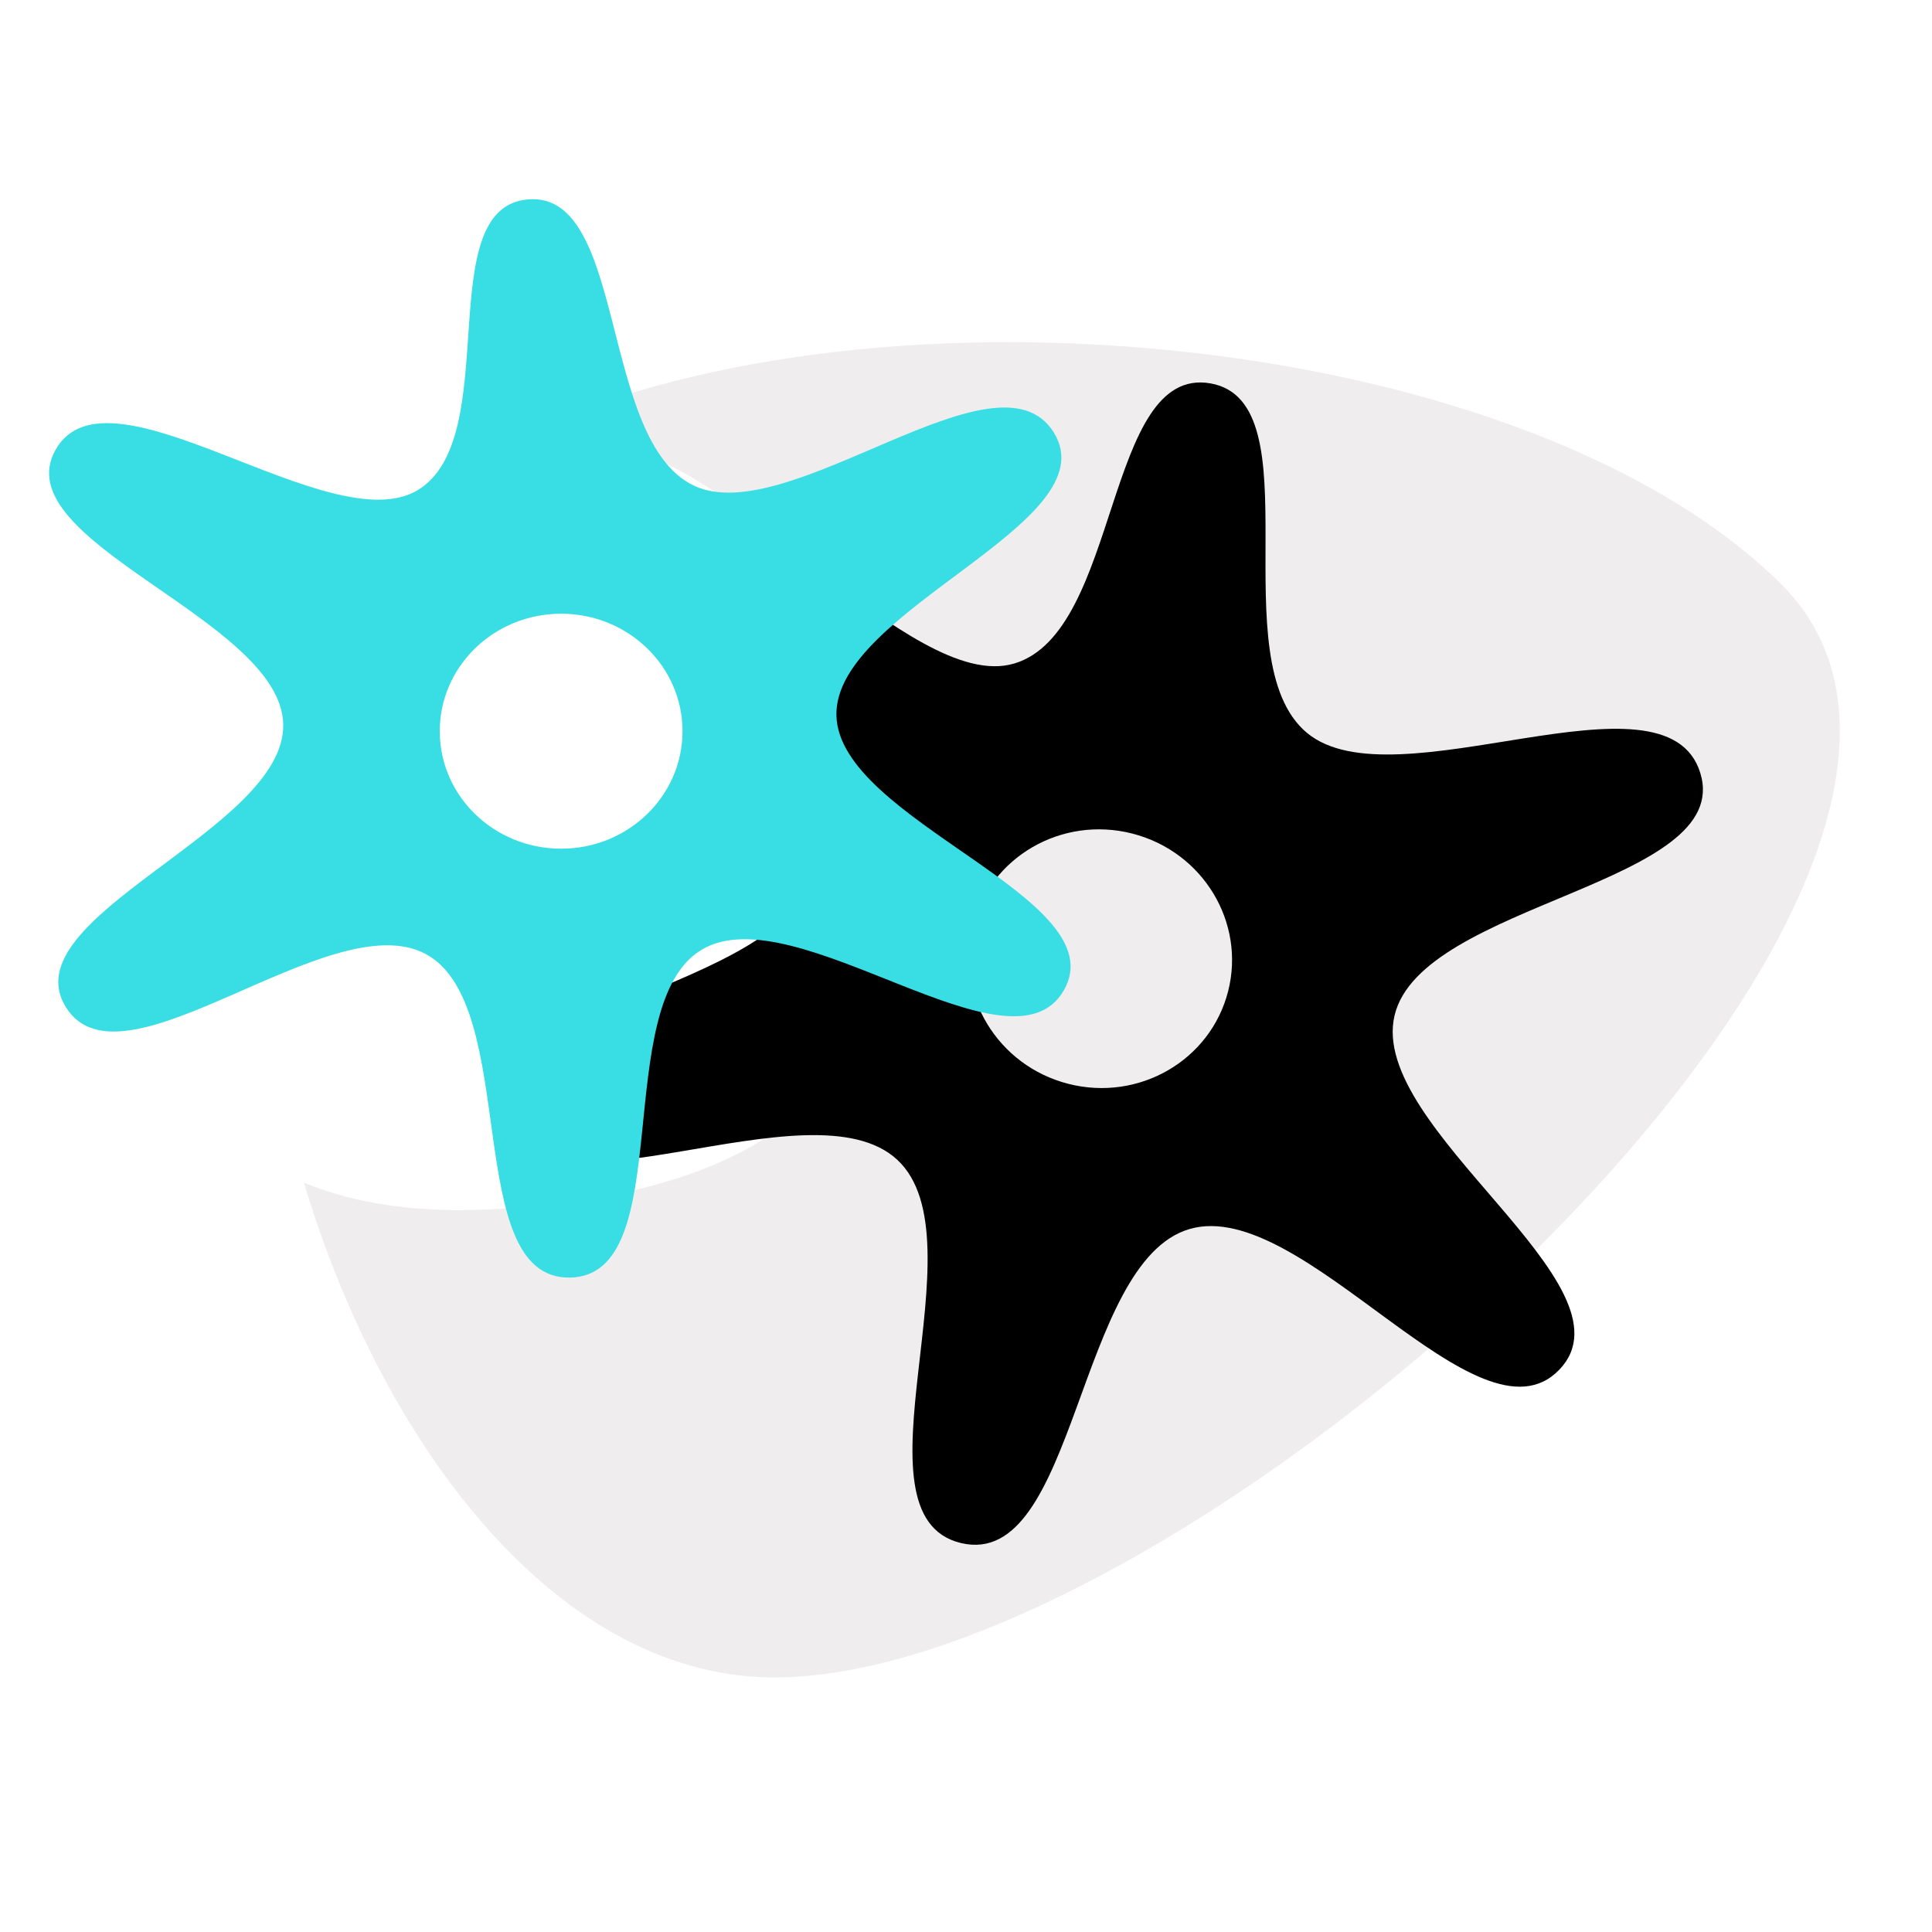
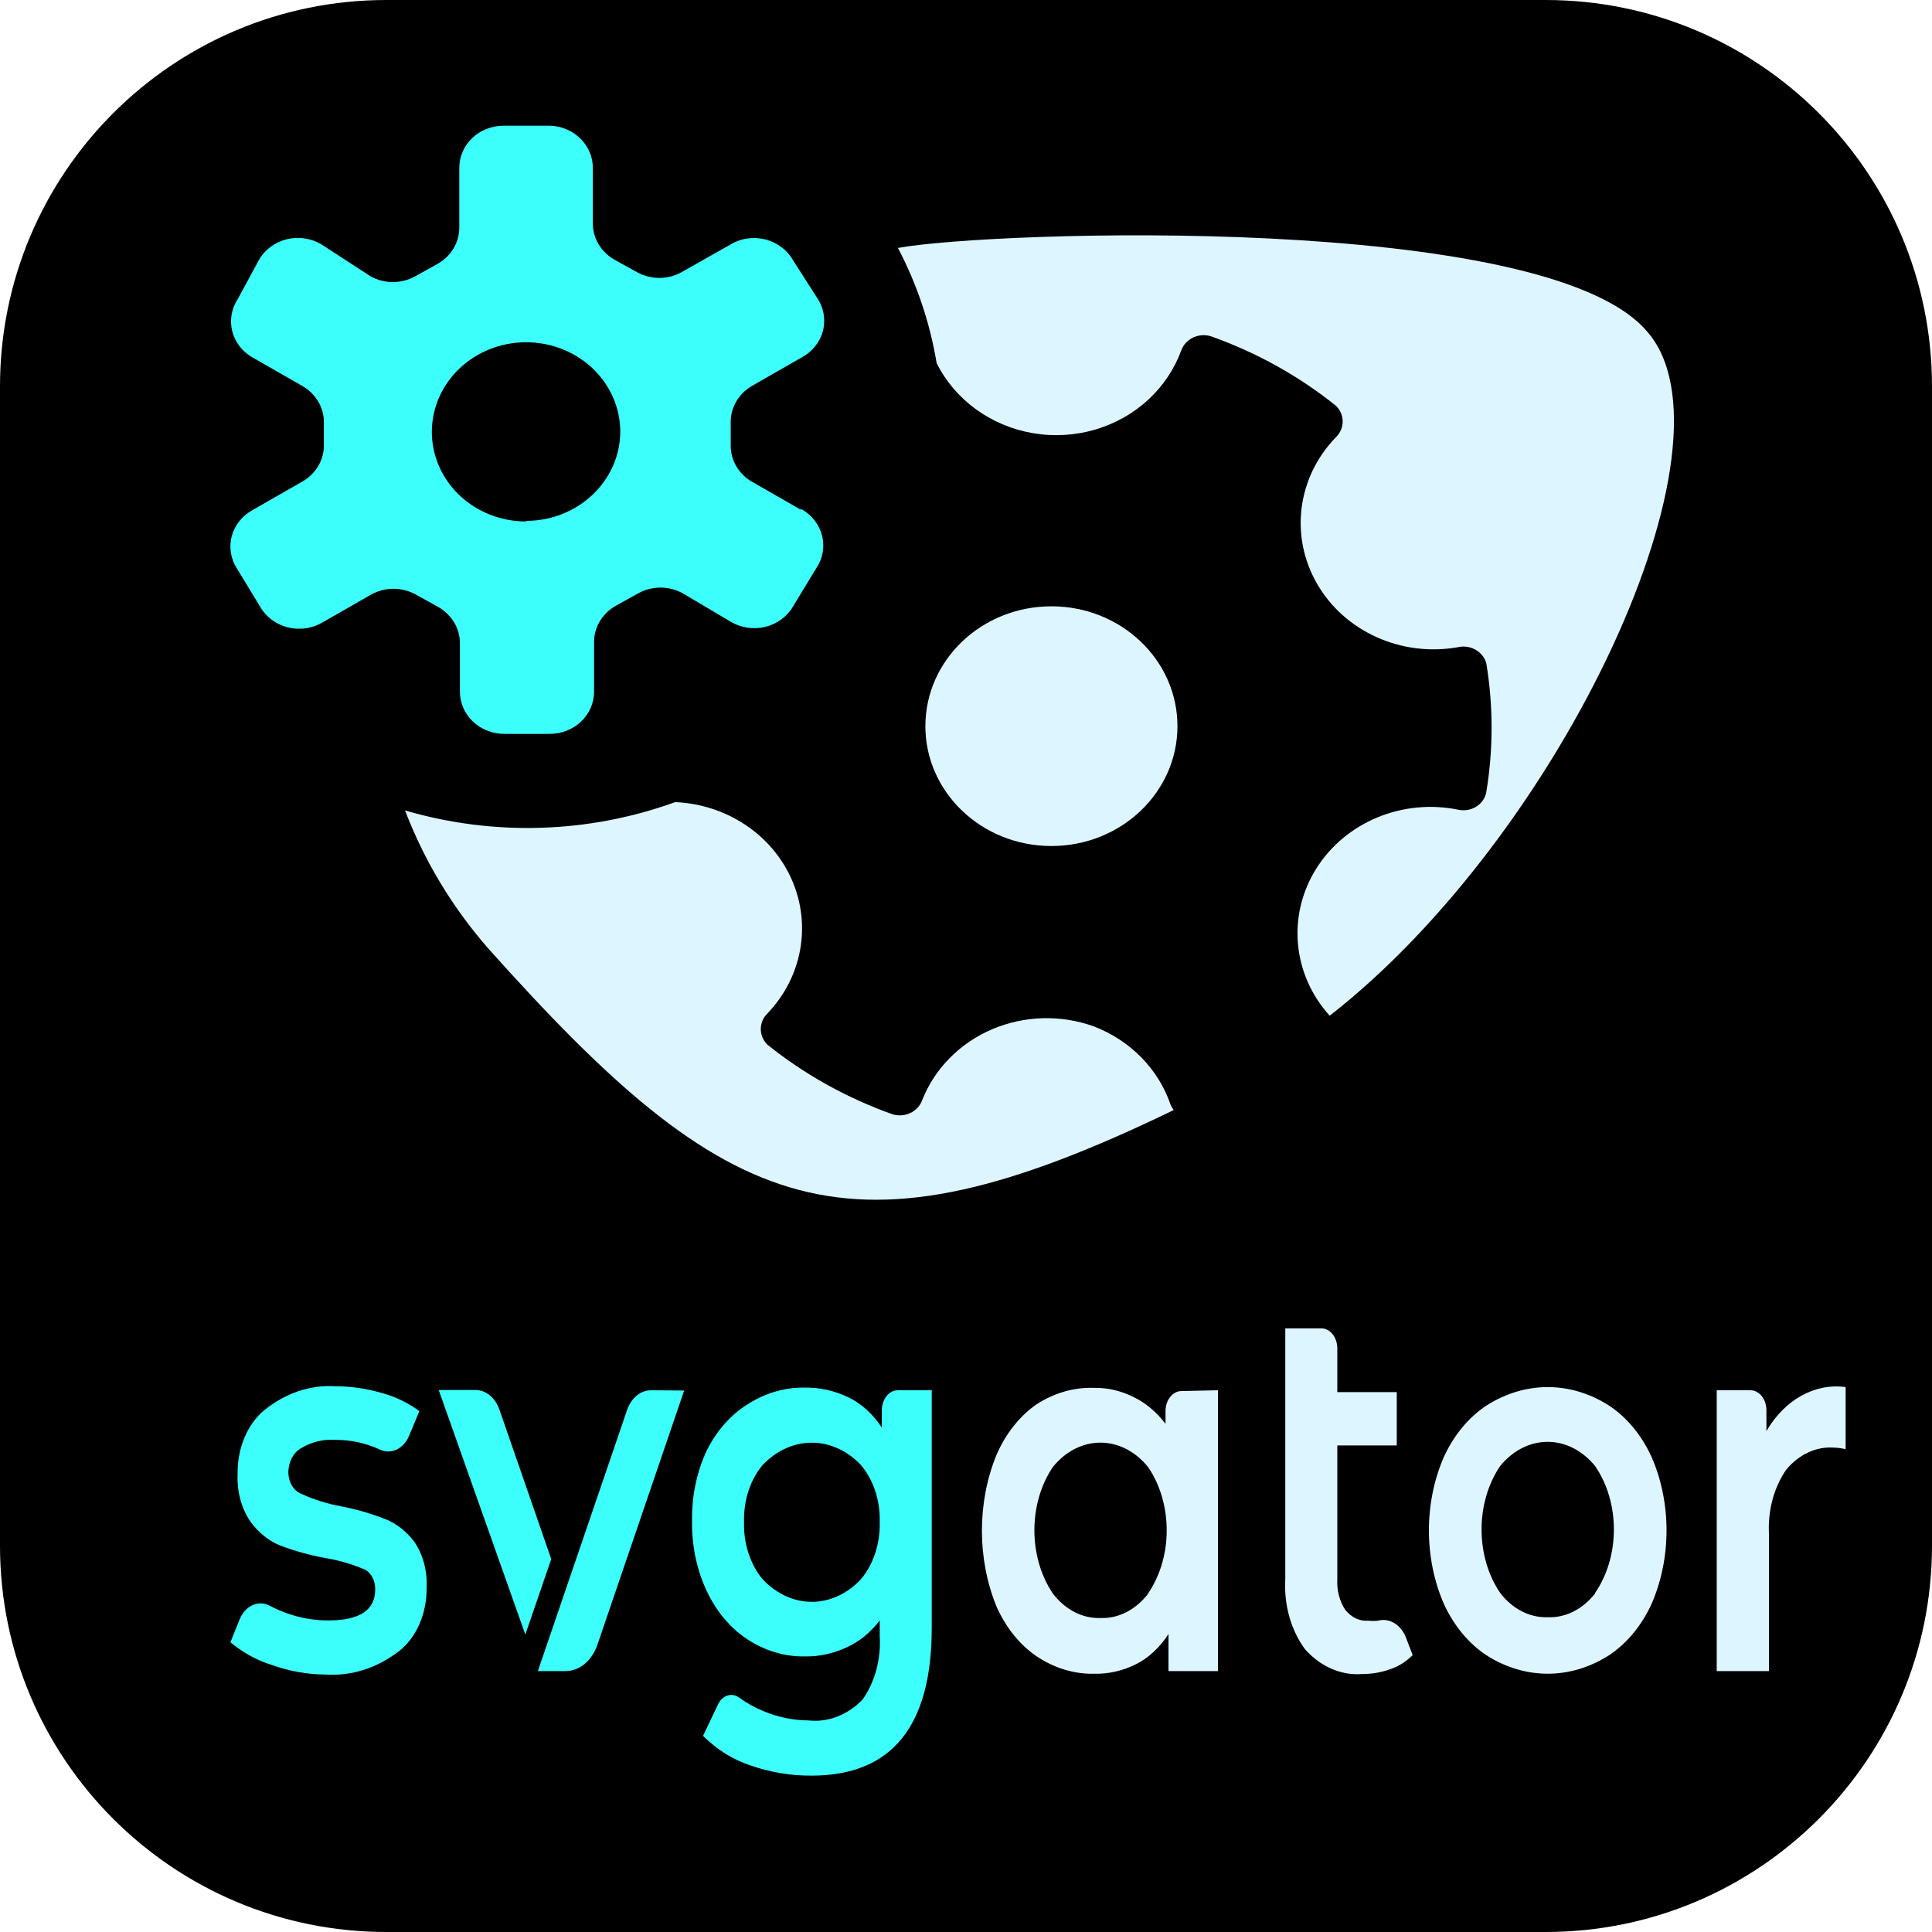
- <svg xmlns="http://www.w3.org/2000/svg" id="ea4opYJ3irF1" viewBox="0 0 300 300" shape-rendering="geometricPrecision" text-rendering="geometricPrecision" project-id="d05a9b026aa04478b19771b8c6efee7f" export-id="5295292df8ce474c8fd43573486e8c49" cached="false">
-   <path d="M121.099,260.466c-34.118.576-61.579-35.719-73.909-76.829c8.053,3.353,18.208,4.896,30.914,4.041c46.92-3.157,61.209-23.333,61.209-55.894s-24.635-64.627-57.248-64.627c-.104,0-.209 0-.313.001c55.545-25.511,155.494-15.344,194.747,23.47c45.505,44.996-89.479,168.726-155.4,169.838h-0Z" transform="translate(.000001 0.000001)" fill="#efeded" stroke-width="0" />
-   <path d="M147.184,155.217c-7.236,13.057-36.629-13.465-49.424-5.776s-3.17,46.092-18.096,46.353-6.653-38.454-19.71-45.69-41.502,20.3-49.191,7.505s29.976-24.989,29.714-39.915-38.331-25.791-31.095-38.848s37.459,13.114,49.424,5.776s1.717-40.04,15.196-41.092s9.663,34.099,22.611,40.429s41.502-20.3,49.191-7.505-29.976,24.989-29.714,39.915s38.331,25.791,31.095,38.848ZM78.461,135.228c9.163,0,16.591-7.428,16.591-16.591s-7.428-16.591-16.591-16.591-16.591,7.428-16.591,16.591s7.428,16.591,16.591,16.591Z" transform="matrix(1.196197 0.305164-.298813 1.171302 112.4499-14.03759)" fill-rule="evenodd" stroke-linecap="round" stroke-miterlimit="10" />
-   <path d="M147.184,155.217c-7.236,13.057-36.629-13.465-49.424-5.776s-3.17,46.092-18.096,46.353-6.653-38.454-19.71-45.69-41.502,20.3-49.191,7.505s29.976-24.989,29.714-39.915-38.331-25.791-31.095-38.848s37.459,13.114,49.424,5.776s1.717-40.04,15.196-41.092s9.663,34.099,22.611,40.429s41.502-20.3,49.191-7.505-29.976,24.989-29.714,39.915s38.331,25.791,31.095,38.848ZM78.461,135.228c9.163,0,16.591-7.428,16.591-16.591s-7.428-16.591-16.591-16.591-16.591,7.428-16.591,16.591s7.428,16.591,16.591,16.591Z" transform="matrix(1.135984 0 0 1.099578-1.998776-16.90995)" fill="#38dee3" fill-rule="evenodd" stroke-linecap="round" stroke-miterlimit="10" />
+ <svg xmlns="http://www.w3.org/2000/svg" id="eRWGKIa0pA71" viewBox="0 0 100 100" shape-rendering="geometricPrecision" text-rendering="geometricPrecision" project-id="8aa85e8c253e4851999c0ba1a89b4c81" export-id="b8903f0bf73847b59c8c8c27c0a21911" cached="false">
+   <rect width="100" height="100" rx="20" ry="20" stroke-width="0" />
+   <g transform="matrix(1.099035 0 0 1.380382-18.09991 65.78947)">
+     <path d="M73.83,4.47v10.53h-2.33v-1.39c-.399.493-.914.878-1.5,1.12-.635.257-1.315.382-2,.37-.956.015-1.899-.215-2.74-.67-.788-.434-1.436-1.082-1.87-1.87-.903-1.775-.903-3.875,0-5.65.434-.804,1.09-1.467,1.89-1.91.84-.433,1.776-.646,2.72-.62.64-.008,1.276.111,1.87.35.564.22,1.073.561,1.49,1v-.48c0-.414.336-.75.75-.75v0l1.72-.03Zm-3.3,7.63c1.181-1.367,1.181-3.393,0-4.76-1.245-1.208-3.225-1.208-4.47,0-1.168,1.372-1.168,3.388,0,4.76.584.602,1.392.931,2.23.91.84.027,1.652-.3,2.24-.9v-.01Z" fill="#ddf5ff" />
+     <path d="M83,14.4c-.313.248-.674.428-1.06.53-.426.121-.867.181-1.31.18-.978.063-1.942-.264-2.68-.91-.673-.708-1.018-1.666-.95-2.64v-9.41h1.7c.414,0,.75.336.75.75v0v1.64h2.8v2h-2.8v5c-.031.425.105.845.38,1.17.284.279.673.425,1.07.4.156.013.314.013.47,0c.562-.121,1.131.178,1.35.71l.28.58Z" fill="#ddf5ff" />
+     <path d="M86.48,14.41c-.833-.436-1.526-1.098-2-1.91-.954-1.727-.954-3.823,0-5.55.474-.812,1.167-1.474,2-1.91c1.81-.918,3.95-.918,5.76,0c.833.436,1.526,1.098,2,1.91.954,1.727.954,3.823,0,5.55-.474.812-1.167,1.474-2,1.91-1.81.918-3.95.918-5.76,0Zm5.11-2.34c1.181-1.367,1.181-3.393,0-4.76-1.245-1.208-3.225-1.208-4.47,0-1.168,1.372-1.168,3.388,0,4.76.584.602,1.392.931,2.23.91.838.03,1.651-.293,2.24-.89v-.02Z" fill="#ddf5ff" />
+     <path d="M103.39,4.35v2.33c-.188-.037-.379-.057-.57-.06-.826-.043-1.633.258-2.23.83-.578.665-.869,1.531-.81,2.41v5.14h-2.46v-10.53h1.59c.414,0,.75.336.75.75v0v.78c.86-1.177,2.281-1.806,3.73-1.65Z" fill="#ddf5ff" />
+     <path d="M29.27,14.77c-.694-.17-1.353-.458-1.95-.85l.43-.85c.259-.512.866-.742,1.4-.53.258.109.521.202.79.28.65.189,1.323.283,2,.28q2.2,0,2.2-1.16c.01-.354-.22-.67-.56-.77-.586-.194-1.188-.331-1.8-.41-.717-.104-1.426-.261-2.12-.47-.537-.173-1.02-.483-1.4-.9-.424-.493-.639-1.131-.6-1.78-.02-.958.452-1.86,1.25-2.39c1.001-.646,2.18-.961,3.37-.9.727.002,1.452.086,2.16.25.625.132,1.226.361,1.78.68l-.47.9c-.251.504-.84.741-1.37.55-.682-.25-1.404-.375-2.13-.37-.566-.031-1.13.082-1.64.33-.328.16-.542.486-.56.85-.012.383.233.727.6.84.606.22,1.232.378,1.87.47.697.106,1.386.263,2.06.47.533.161,1.015.457,1.4.86.413.478.621,1.1.58,1.73.014.956-.471,1.851-1.28,2.36-1.042.645-2.256.956-3.48.89-.856-.004-1.707-.126-2.53-.36Z" fill="#3cfffc" />
+     <path d="M60.35,4.47v8.91q0,5.54-5.66,5.54c-.97.006-1.935-.122-2.87-.38-.815-.211-1.578-.589-2.24-1.11l.71-1.19c.211-.341.657-.448,1-.24v0c.358.205.737.373,1.13.5.687.229,1.406.347,2.13.35.916.081,1.827-.199,2.54-.78.587-.656.879-1.523.81-2.4v-.57c-.426.447-.95.789-1.53,1-.639.242-1.317.361-2,.35-.939.013-1.867-.207-2.7-.64-.792-.411-1.453-1.034-1.91-1.8-.476-.801-.718-1.719-.7-2.65-.016-.928.226-1.842.7-2.64.467-.738,1.127-1.333,1.91-1.72.835-.426,1.762-.643,2.7-.63.707-.01,1.41.116,2.07.37.608.237,1.145.626,1.56,1.13v-.65c0-.414.336-.75.75-.75h1.58.02ZM57,11.57c.6-.559.929-1.35.9-2.17.024-.81-.304-1.59-.9-2.14-1.336-1.099-3.264-1.099-4.6,0-.592.551-.916,1.332-.89,2.14-.031.818.293,1.609.89,2.17c1.332,1.111,3.268,1.111,4.6,0Z" fill="#3cfffc" />
+     <path d="M47.14,4.47c-.494-.005-.943.287-1.14.74l-.2.47-4,9.32h1.32c.652-.005,1.238-.399,1.49-1l4.08-9.52-1.55-.01Z" fill="#3cfffc" />
+     <path d="M42.43,10.8L40,5.22c-.191-.461-.641-.761-1.14-.76h-1.73l4.08,9.17l1.22-2.83Z" fill="#3cfffc" />
+   </g>
+   <g transform="matrix(3.229474 0 0 3.071155-31.697 62.0837)">
+     <circle r="2.02" transform="translate(26.66633-7.976646)" fill="#ddf5ff" />
+     <path d="M22.68,3.46c-1.63-2-10.48-1.69-12-1.4.305.611.514,1.265.62,1.94.293.62.868,1.06,1.543,1.182s1.367-.092,1.857-.572c.234-.23.412-.51.52-.82.067-.199.281-.306.48-.24v0c.729.273,1.405.668,2,1.17.144.148.144.382,0,.53v0c-.622.674-.743,1.67-.301,2.473s1.349,1.233,2.251,1.067c.201-.051.406.069.46.27v0c.113.719.113,1.451,0,2.17-.017.099-.073.187-.156.243s-.185.077-.284.057v0c-.895-.196-1.815.203-2.285.99s-.383,1.786.215,2.48c3.73-3.06,6.66-9.68,5.08-11.54Z" transform="translate(13.52633-18.09665)" fill="#ddf5ff" />
+     <path d="M9.12,6.47L8.34,6c-.216-.132-.345-.368-.34-.62L8,5c-.003-.254.131-.491.35-.62l.78-.47c.171-.094.297-.255.346-.444s.018-.39-.086-.556v0L9,2.27c-.092-.173-.252-.3-.442-.352s-.392-.022-.558.082v0l-.79.47c-.22.127-.49.127-.71,0l-.36-.21c-.219-.129-.353-.366-.35-.62v-.93c0-.384-.306-.699-.69-.71h-.74c-.392,0-.71.318-.71.71v1c.003.254-.131.491-.35.62l-.36.21c-.22.127-.49.127-.71,0L1.44,2c-.166-.104-.367-.135-.556-.086s-.35.174-.444.346v0l-.34.66c-.104.166-.135.367-.086.556s.174.35.346.444v0l.78.47c.212.13.341.361.34.61v.4c-.004.247-.137.475-.35.6l-.78.47c-.171.094-.297.255-.346.444s-.018.39.086.556v0l.37.64c.094.171.255.297.444.346s.39.018.556-.086v0l.78-.47c.22-.127.49-.127.71,0l.36.21c.219.129.353.366.35.62v.81c0,.188.075.369.208.502s.314.208.502.208h.73c.188,0,.369-.075.502-.208s.208-.314.208-.502v0-.83c-.003-.254.131-.491.35-.62l.36-.21c.22-.127.49-.127.71,0L8,8.36c.166.104.367.135.556.086s.35-.174.444-.346v0l.37-.64c.106-.163.14-.362.094-.551s-.166-.351-.334-.449l-.01.01Zm-4.39.2c-.612.004-1.165-.361-1.402-.925s-.11-1.215.321-1.649s1.081-.565,1.647-.332.934.784.934,1.396v0c-.005.83-.68,1.5-1.51,1.5v0l.01.01Z" transform="translate(13.52633-18.09665)" fill="#3cfffc" />
+     <path d="M13.82,15.18c-.529-.201-1.116-.183-1.632.049s-.918.661-1.118,1.191v0c-.067.199-.281.306-.48.24v0c-.729-.273-1.405-.669-2-1.17-.144-.148-.144-.382,0-.53v0c.555-.611.707-1.488.39-2.25s-1.046-1.273-1.87-1.31c-1.387.529-2.912.578-4.33.14.305.84.751,1.621,1.32,2.31c3.88,4.57,5.76,5.41,11,2.74-.021-.028-.037-.058-.05-.09-.194-.6-.645-1.084-1.23-1.32Z" transform="translate(13.52633-18.09665)" fill="#ddf5ff" />
+   </g>
</svg>
